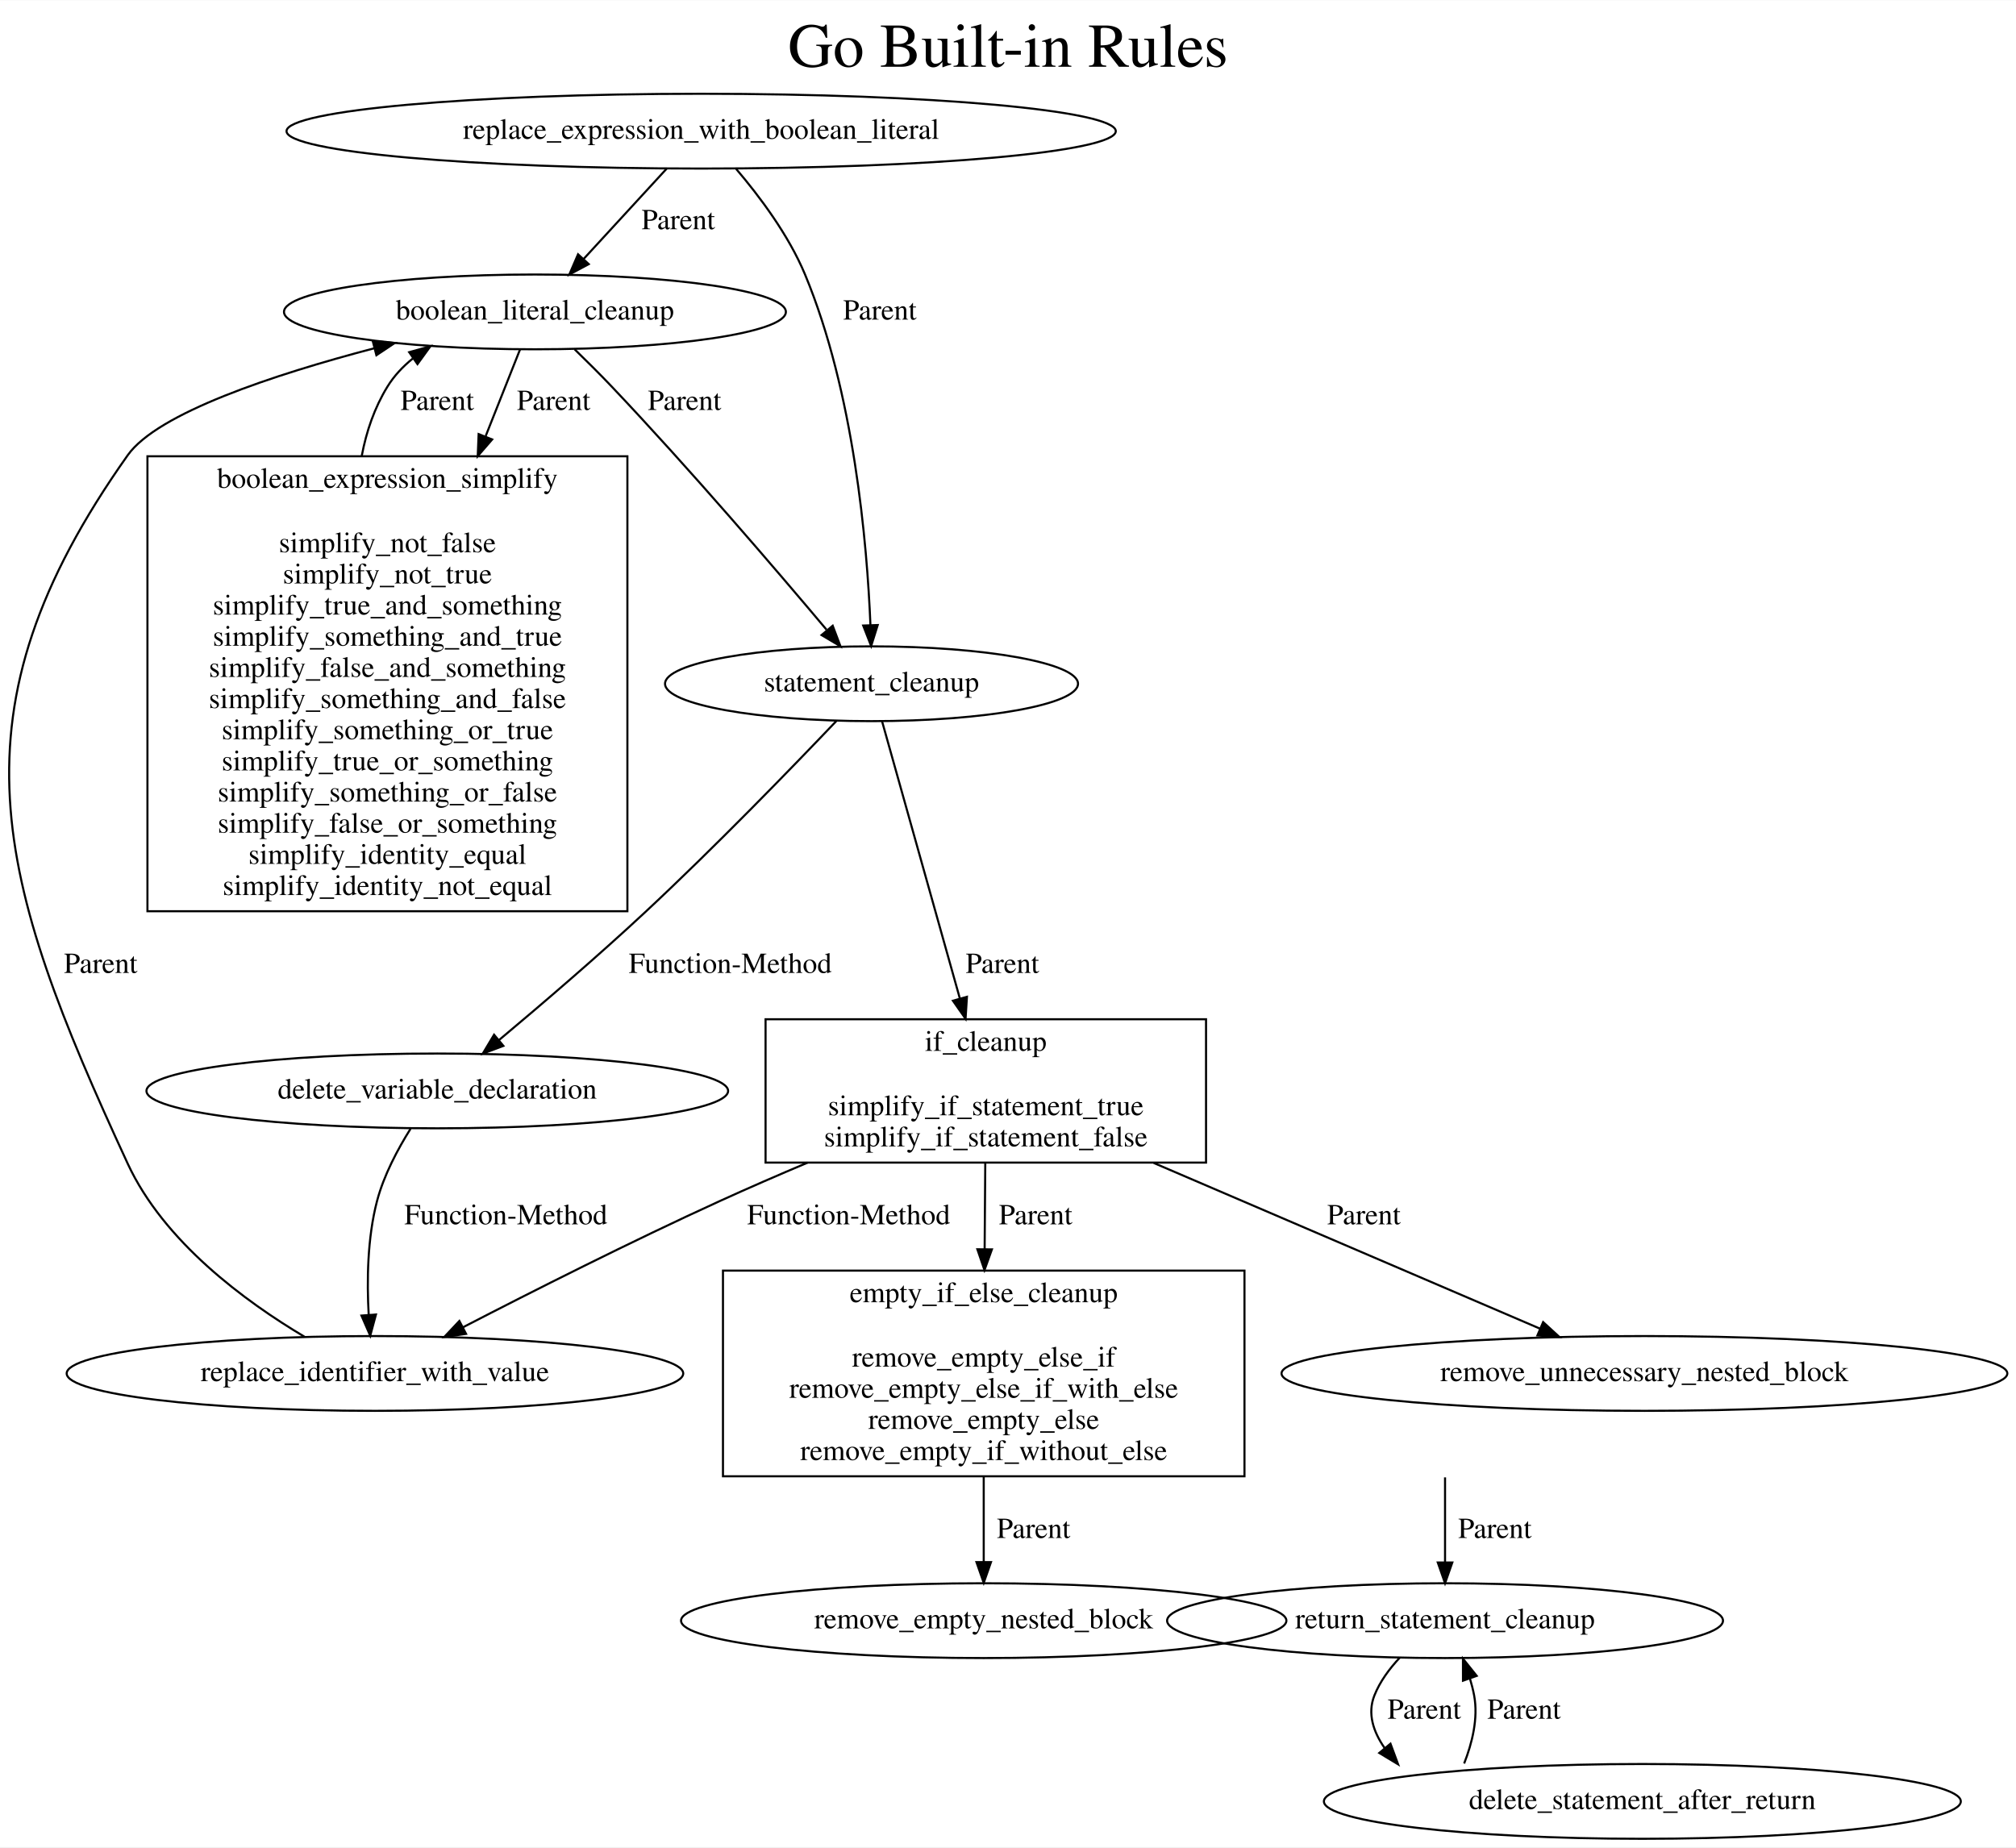
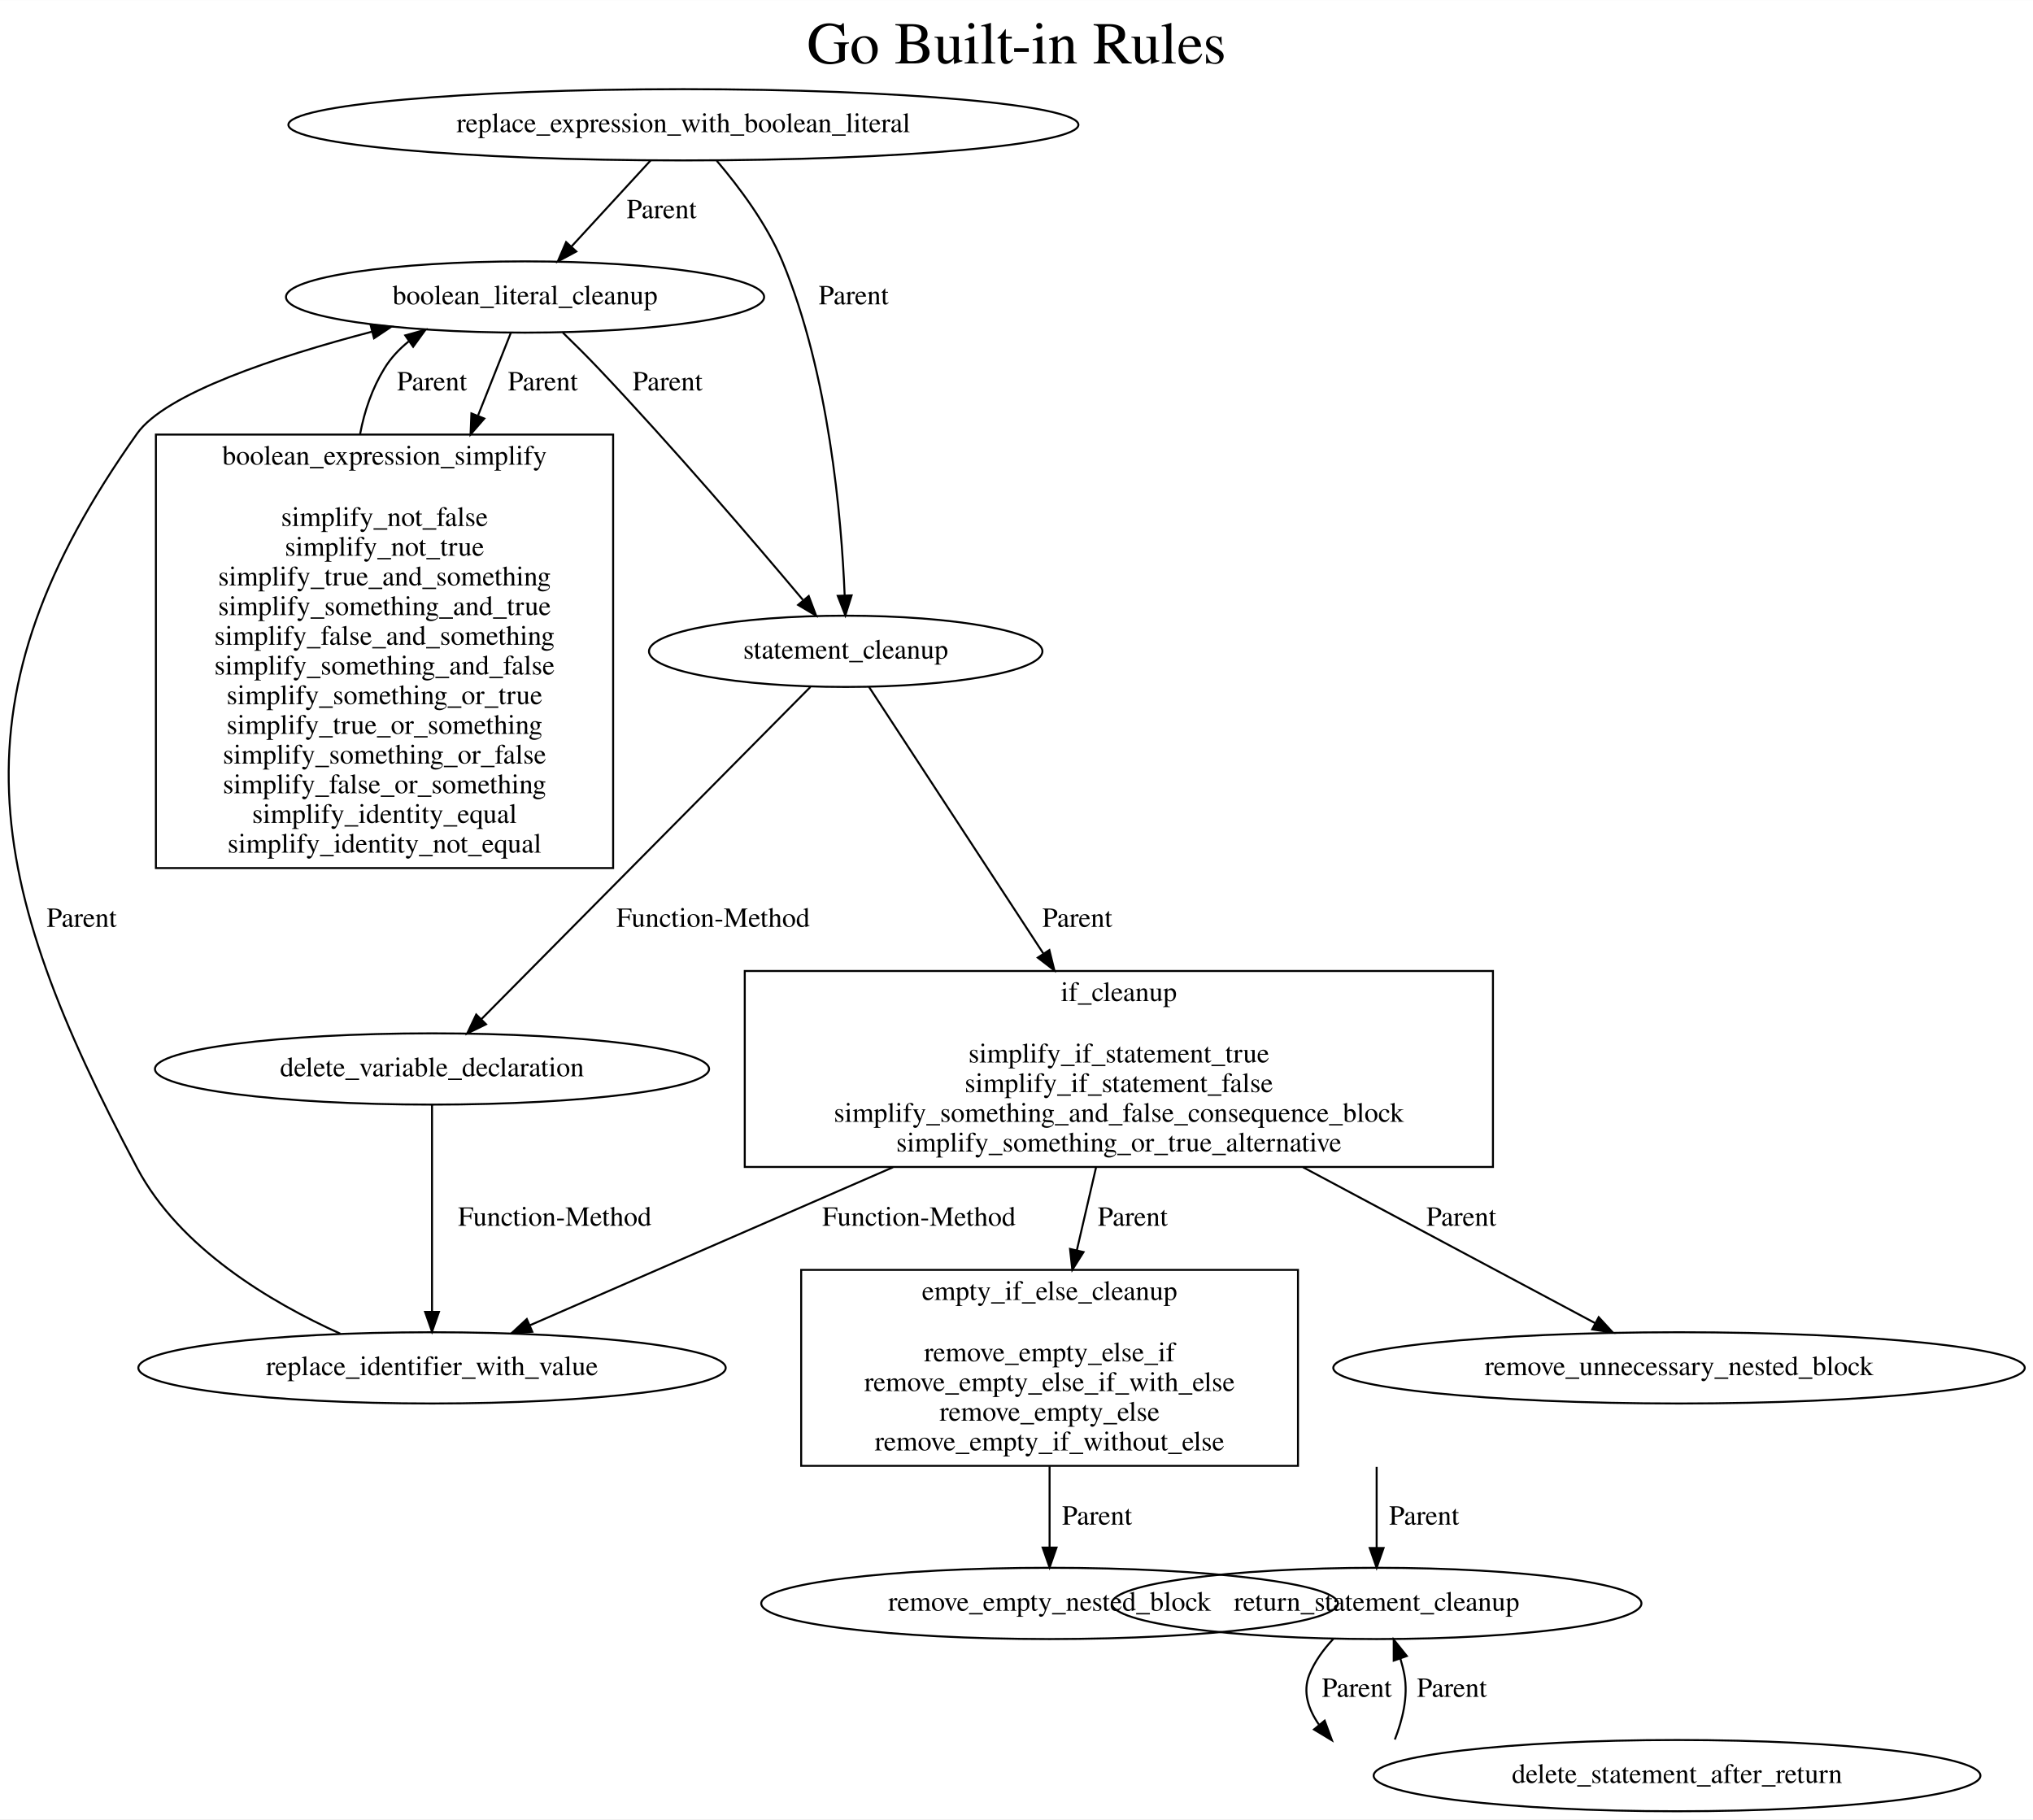
- <svg xmlns="http://www.w3.org/2000/svg" width="970pt" height="889pt" viewBox="0.00 0.00 970.30 889.00">
-   <g id="graph0" class="graph" transform="scale(1 1) rotate(0) translate(4 885)">
-     <polygon fill="#ffffff" stroke="transparent" points="-4,4 -4,-885 966.3,-885 966.3,4 -4,4" />
-     <text text-anchor="middle" x="481.15" y="-853" font-family="Times,serif" font-size="30.00" fill="#000000">Go Built-in Rules</text>
+ <svg xmlns="http://www.w3.org/2000/svg" width="1027pt" height="919pt" viewBox="0.00 0.00 1027.10 919.00">
+   <g id="graph0" class="graph" transform="scale(1 1) rotate(0) translate(4 915)">
+     <polygon fill="#ffffff" stroke="transparent" points="-4,4 -4,-915 1023.098,-915 1023.098,4 -4,4" />
+     <text text-anchor="middle" x="509.549" y="-883" font-family="Times,serif" font-size="30.00" fill="#000000">Go Built-in Rules</text>
    <g id="node1" class="node">
-       <ellipse fill="none" stroke="#000000" cx="333.465" cy="-822" rx="199.565" ry="18" />
-       <text text-anchor="middle" x="333.465" y="-818.3" font-family="Times,serif" font-size="14.00" fill="#000000">replace_expression_with_boolean_literal</text>
+       <ellipse fill="none" stroke="#000000" cx="341.264" cy="-852" rx="199.565" ry="18" />
+       <text text-anchor="middle" x="341.264" y="-848.3" font-family="Times,serif" font-size="14.00" fill="#000000">replace_expression_with_boolean_literal</text>
    </g>
    <g id="node2" class="node">
-       <ellipse fill="none" stroke="#000000" cx="253.465" cy="-735" rx="120.779" ry="18" />
-       <text text-anchor="middle" x="253.465" y="-731.3" font-family="Times,serif" font-size="14.00" fill="#000000">boolean_literal_cleanup</text>
+       <ellipse fill="none" stroke="#000000" cx="261.264" cy="-765" rx="120.779" ry="18" />
+       <text text-anchor="middle" x="261.264" y="-761.3" font-family="Times,serif" font-size="14.00" fill="#000000">boolean_literal_cleanup</text>
    </g>
    <g id="edge1" class="edge">
-       <path fill="none" stroke="#000000" d="M316.889,-803.973C305.305,-791.375 289.673,-774.375 276.827,-760.405" />
-       <polygon fill="#000000" stroke="#000000" points="279.365,-757.995 270.02,-753.003 274.212,-762.734 279.365,-757.995" />
-       <text text-anchor="middle" x="322.465" y="-774.8" font-family="Times,serif" font-size="14.00" fill="#000000">Parent</text>
+       <path fill="none" stroke="#000000" d="M324.688,-833.973C313.103,-821.375 297.471,-804.375 284.625,-790.405" />
+       <polygon fill="#000000" stroke="#000000" points="287.164,-787.995 277.818,-783.003 282.011,-792.734 287.164,-787.995" />
+       <text text-anchor="middle" x="330.264" y="-804.8" font-family="Times,serif" font-size="14.00" fill="#000000">Parent</text>
    </g>
    <g id="node4" class="node">
-       <ellipse fill="none" stroke="#000000" cx="415.465" cy="-556" rx="99.382" ry="18" />
-       <text text-anchor="middle" x="415.465" y="-552.3" font-family="Times,serif" font-size="14.00" fill="#000000">statement_cleanup</text>
+       <ellipse fill="none" stroke="#000000" cx="423.264" cy="-586" rx="99.382" ry="18" />
+       <text text-anchor="middle" x="423.264" y="-582.3" font-family="Times,serif" font-size="14.00" fill="#000000">statement_cleanup</text>
    </g>
    <g id="edge2" class="edge">
-       <path fill="none" stroke="#000000" d="M350.303,-803.834C361.508,-790.698 375.57,-771.987 383.465,-753 407.055,-696.265 413.318,-623.606 414.94,-584.305" />
-       <polygon fill="#000000" stroke="#000000" points="418.443,-584.259 415.285,-574.146 411.447,-584.022 418.443,-584.259" />
-       <text text-anchor="middle" x="419.465" y="-731.3" font-family="Times,serif" font-size="14.00" fill="#000000">Parent</text>
+       <path fill="none" stroke="#000000" d="M358.102,-833.834C369.307,-820.698 383.369,-801.987 391.264,-783 414.854,-726.265 421.117,-653.606 422.738,-614.305" />
+       <polygon fill="#000000" stroke="#000000" points="426.242,-614.259 423.083,-604.146 419.246,-614.022 426.242,-614.259" />
+       <text text-anchor="middle" x="427.264" y="-761.3" font-family="Times,serif" font-size="14.00" fill="#000000">Parent</text>
    </g>
    <g id="node3" class="node">
-       <polygon fill="none" stroke="#000000" points="66.965,-446.5 66.965,-665.5 297.965,-665.5 297.965,-446.5 66.965,-446.5" />
-       <text text-anchor="middle" x="182.465" y="-650.3" font-family="Times,serif" font-size="14.00" fill="#000000">boolean_expression_simplify</text>
-       <text text-anchor="middle" x="182.465" y="-619.3" font-family="Times,serif" font-size="14.00" fill="#000000">simplify_not_false</text>
-       <text text-anchor="middle" x="182.465" y="-604.3" font-family="Times,serif" font-size="14.00" fill="#000000">simplify_not_true</text>
-       <text text-anchor="middle" x="182.465" y="-589.3" font-family="Times,serif" font-size="14.00" fill="#000000">simplify_true_and_something</text>
-       <text text-anchor="middle" x="182.465" y="-574.3" font-family="Times,serif" font-size="14.00" fill="#000000">simplify_something_and_true</text>
-       <text text-anchor="middle" x="182.465" y="-559.3" font-family="Times,serif" font-size="14.00" fill="#000000">simplify_false_and_something</text>
-       <text text-anchor="middle" x="182.465" y="-544.3" font-family="Times,serif" font-size="14.00" fill="#000000">simplify_something_and_false</text>
-       <text text-anchor="middle" x="182.465" y="-529.3" font-family="Times,serif" font-size="14.00" fill="#000000">simplify_something_or_true</text>
-       <text text-anchor="middle" x="182.465" y="-514.3" font-family="Times,serif" font-size="14.00" fill="#000000">simplify_true_or_something</text>
-       <text text-anchor="middle" x="182.465" y="-499.3" font-family="Times,serif" font-size="14.00" fill="#000000">simplify_something_or_false</text>
-       <text text-anchor="middle" x="182.465" y="-484.3" font-family="Times,serif" font-size="14.00" fill="#000000">simplify_false_or_something</text>
-       <text text-anchor="middle" x="182.465" y="-469.3" font-family="Times,serif" font-size="14.00" fill="#000000">simplify_identity_equal</text>
-       <text text-anchor="middle" x="182.465" y="-454.3" font-family="Times,serif" font-size="14.00" fill="#000000">simplify_identity_not_equal</text>
+       <polygon fill="none" stroke="#000000" points="74.764,-476.5 74.764,-695.5 305.764,-695.5 305.764,-476.5 74.764,-476.5" />
+       <text text-anchor="middle" x="190.264" y="-680.3" font-family="Times,serif" font-size="14.00" fill="#000000">boolean_expression_simplify</text>
+       <text text-anchor="middle" x="190.264" y="-649.3" font-family="Times,serif" font-size="14.00" fill="#000000">simplify_not_false</text>
+       <text text-anchor="middle" x="190.264" y="-634.3" font-family="Times,serif" font-size="14.00" fill="#000000">simplify_not_true</text>
+       <text text-anchor="middle" x="190.264" y="-619.3" font-family="Times,serif" font-size="14.00" fill="#000000">simplify_true_and_something</text>
+       <text text-anchor="middle" x="190.264" y="-604.3" font-family="Times,serif" font-size="14.00" fill="#000000">simplify_something_and_true</text>
+       <text text-anchor="middle" x="190.264" y="-589.3" font-family="Times,serif" font-size="14.00" fill="#000000">simplify_false_and_something</text>
+       <text text-anchor="middle" x="190.264" y="-574.3" font-family="Times,serif" font-size="14.00" fill="#000000">simplify_something_and_false</text>
+       <text text-anchor="middle" x="190.264" y="-559.3" font-family="Times,serif" font-size="14.00" fill="#000000">simplify_something_or_true</text>
+       <text text-anchor="middle" x="190.264" y="-544.3" font-family="Times,serif" font-size="14.00" fill="#000000">simplify_true_or_something</text>
+       <text text-anchor="middle" x="190.264" y="-529.3" font-family="Times,serif" font-size="14.00" fill="#000000">simplify_something_or_false</text>
+       <text text-anchor="middle" x="190.264" y="-514.3" font-family="Times,serif" font-size="14.00" fill="#000000">simplify_false_or_something</text>
+       <text text-anchor="middle" x="190.264" y="-499.3" font-family="Times,serif" font-size="14.00" fill="#000000">simplify_identity_equal</text>
+       <text text-anchor="middle" x="190.264" y="-484.3" font-family="Times,serif" font-size="14.00" fill="#000000">simplify_identity_not_equal</text>
    </g>
    <g id="edge3" class="edge">
-       <path fill="none" stroke="#000000" d="M246.267,-716.851C241.993,-706.078 236.168,-691.391 229.764,-675.246" />
-       <polygon fill="#000000" stroke="#000000" points="232.875,-673.596 225.934,-665.591 226.368,-676.177 232.875,-673.596" />
-       <text text-anchor="middle" x="262.465" y="-687.8" font-family="Times,serif" font-size="14.00" fill="#000000">Parent</text>
+       <path fill="none" stroke="#000000" d="M254.065,-746.851C249.792,-736.078 243.966,-721.391 237.562,-705.246" />
+       <polygon fill="#000000" stroke="#000000" points="240.673,-703.596 233.733,-695.591 234.166,-706.177 240.673,-703.596" />
+       <text text-anchor="middle" x="270.264" y="-717.8" font-family="Times,serif" font-size="14.00" fill="#000000">Parent</text>
    </g>
    <g id="edge4" class="edge">
-       <path fill="none" stroke="#000000" d="M272.58,-716.974C278.418,-711.316 284.792,-704.984 290.465,-699 328.044,-659.36 369.328,-611.146 393.787,-582.051" />
-       <polygon fill="#000000" stroke="#000000" points="396.777,-583.933 400.519,-574.021 391.413,-579.436 396.777,-583.933" />
-       <text text-anchor="middle" x="325.465" y="-687.8" font-family="Times,serif" font-size="14.00" fill="#000000">Parent</text>
+       <path fill="none" stroke="#000000" d="M280.378,-746.974C286.217,-741.316 292.591,-734.984 298.264,-729 335.843,-689.36 377.126,-641.146 401.586,-612.051" />
+       <polygon fill="#000000" stroke="#000000" points="404.576,-613.933 408.318,-604.021 399.211,-609.436 404.576,-613.933" />
+       <text text-anchor="middle" x="333.264" y="-717.8" font-family="Times,serif" font-size="14.00" fill="#000000">Parent</text>
    </g>
    <g id="edge5" class="edge">
-       <path fill="none" stroke="#000000" d="M170.114,-665.693C172.331,-677.472 176.229,-688.846 182.465,-699 185.662,-704.206 189.872,-708.687 194.65,-712.539" />
-       <polygon fill="#000000" stroke="#000000" points="192.938,-715.611 203.147,-718.444 196.933,-709.863 192.938,-715.611" />
-       <text text-anchor="middle" x="206.465" y="-687.8" font-family="Times,serif" font-size="14.00" fill="#000000">Parent</text>
+       <path fill="none" stroke="#000000" d="M177.913,-695.693C180.129,-707.472 184.027,-718.846 190.264,-729 193.461,-734.206 197.671,-738.687 202.448,-742.539" />
+       <polygon fill="#000000" stroke="#000000" points="200.737,-745.611 210.946,-748.444 204.731,-739.863 200.737,-745.611" />
+       <text text-anchor="middle" x="214.264" y="-717.8" font-family="Times,serif" font-size="14.00" fill="#000000">Parent</text>
    </g>
    <g id="node5" class="node">
-       <ellipse fill="none" stroke="#000000" cx="206.465" cy="-360" rx="139.976" ry="18" />
-       <text text-anchor="middle" x="206.465" y="-356.3" font-family="Times,serif" font-size="14.00" fill="#000000">delete_variable_declaration</text>
+       <ellipse fill="none" stroke="#000000" cx="214.264" cy="-375" rx="139.976" ry="18" />
+       <text text-anchor="middle" x="214.264" y="-371.3" font-family="Times,serif" font-size="14.00" fill="#000000">delete_variable_declaration</text>
    </g>
    <g id="edge7" class="edge">
-       <path fill="none" stroke="#000000" d="M398.519,-538.038C377.435,-515.893 340.1,-477.341 306.465,-446 283.496,-424.597 256.445,-401.451 236.274,-384.569" />
-       <polygon fill="#000000" stroke="#000000" points="238.28,-381.683 228.357,-377.968 233.797,-387.06 238.28,-381.683" />
-       <text text-anchor="middle" x="347.465" y="-416.8" font-family="Times,serif" font-size="14.00" fill="#000000">Function-Method</text>
+       <path fill="none" stroke="#000000" d="M405.445,-568.01C368.195,-530.404 282.008,-443.392 239.25,-400.225" />
+       <polygon fill="#000000" stroke="#000000" points="241.562,-397.586 232.038,-392.944 236.589,-402.512 241.562,-397.586" />
+       <text text-anchor="middle" x="356.264" y="-446.8" font-family="Times,serif" font-size="14.00" fill="#000000">Function-Method</text>
    </g>
    <g id="node7" class="node">
-       <polygon fill="none" stroke="#000000" points="364.465,-325.5 364.465,-394.5 576.465,-394.5 576.465,-325.5 364.465,-325.5" />
-       <text text-anchor="middle" x="470.465" y="-379.3" font-family="Times,serif" font-size="14.00" fill="#000000">if_cleanup</text>
-       <text text-anchor="middle" x="470.465" y="-348.3" font-family="Times,serif" font-size="14.00" fill="#000000">simplify_if_statement_true</text>
-       <text text-anchor="middle" x="470.465" y="-333.3" font-family="Times,serif" font-size="14.00" fill="#000000">simplify_if_statement_false</text>
+       <polygon fill="none" stroke="#000000" points="372.264,-325.5 372.264,-424.5 750.264,-424.5 750.264,-325.5 372.264,-325.5" />
+       <text text-anchor="middle" x="561.264" y="-409.3" font-family="Times,serif" font-size="14.00" fill="#000000">if_cleanup</text>
+       <text text-anchor="middle" x="561.264" y="-378.3" font-family="Times,serif" font-size="14.00" fill="#000000">simplify_if_statement_true</text>
+       <text text-anchor="middle" x="561.264" y="-363.3" font-family="Times,serif" font-size="14.00" fill="#000000">simplify_if_statement_false</text>
+       <text text-anchor="middle" x="561.264" y="-348.3" font-family="Times,serif" font-size="14.00" fill="#000000">simplify_something_and_false_consequence_block</text>
+       <text text-anchor="middle" x="561.264" y="-333.3" font-family="Times,serif" font-size="14.00" fill="#000000">simplify_something_or_true_alternative</text>
    </g>
    <g id="edge6" class="edge">
-       <path fill="none" stroke="#000000" d="M420.541,-537.912C428.985,-507.819 446.159,-446.62 457.985,-404.474" />
-       <polygon fill="#000000" stroke="#000000" points="461.387,-405.304 460.719,-394.731 454.648,-403.413 461.387,-405.304" />
-       <text text-anchor="middle" x="478.465" y="-416.8" font-family="Times,serif" font-size="14.00" fill="#000000">Parent</text>
+       <path fill="none" stroke="#000000" d="M435.029,-568.01C454.318,-538.518 493.48,-478.64 523.099,-433.353" />
+       <polygon fill="#000000" stroke="#000000" points="526.154,-435.076 528.699,-424.791 520.296,-431.244 526.154,-435.076" />
+       <text text-anchor="middle" x="540.264" y="-446.8" font-family="Times,serif" font-size="14.00" fill="#000000">Parent</text>
    </g>
    <g id="node6" class="node">
-       <ellipse fill="none" stroke="#000000" cx="176.465" cy="-224" rx="148.374" ry="18" />
-       <text text-anchor="middle" x="176.465" y="-220.3" font-family="Times,serif" font-size="14.00" fill="#000000">replace_identifier_with_value</text>
+       <ellipse fill="none" stroke="#000000" cx="214.264" cy="-224" rx="148.374" ry="18" />
+       <text text-anchor="middle" x="214.264" y="-220.3" font-family="Times,serif" font-size="14.00" fill="#000000">replace_identifier_with_value</text>
    </g>
    <g id="edge8" class="edge">
-       <path fill="none" stroke="#000000" d="M193.613,-341.812C187.448,-331.995 180.71,-319.378 177.465,-307 172.789,-289.161 172.538,-268.417 173.457,-252.13" />
-       <polygon fill="#000000" stroke="#000000" points="176.948,-252.376 174.194,-242.145 169.967,-251.86 176.948,-252.376" />
-       <text text-anchor="middle" x="239.465" y="-295.8" font-family="Times,serif" font-size="14.00" fill="#000000">Function-Method</text>
+       <path fill="none" stroke="#000000" d="M214.264,-356.786C214.264,-330.824 214.264,-282.939 214.264,-252.323" />
+       <polygon fill="#000000" stroke="#000000" points="217.764,-252.279 214.264,-242.279 210.764,-252.279 217.764,-252.279" />
+       <text text-anchor="middle" x="276.264" y="-295.8" font-family="Times,serif" font-size="14.00" fill="#000000">Function-Method</text>
    </g>
    <g id="edge9" class="edge">
-       <path fill="none" stroke="#000000" d="M142.633,-241.621C113.985,-258.648 74.881,-287.376 57.465,-325 -6.198,-462.536 -30.119,-542.314 57.465,-666 71.849,-686.313 127.676,-704.776 176.088,-717.481" />
-       <polygon fill="#000000" stroke="#000000" points="175.415,-720.922 185.972,-720.024 177.159,-714.143 175.415,-720.922" />
-       <text text-anchor="middle" x="44.465" y="-416.8" font-family="Times,serif" font-size="14.00" fill="#000000">Parent</text>
+       <path fill="none" stroke="#000000" d="M167.934,-241.265C132.719,-257.136 86.784,-284.414 65.264,-325 -11.98,-470.677 -30.026,-561.433 65.264,-696 79.648,-716.313 135.475,-734.776 183.886,-747.481" />
+       <polygon fill="#000000" stroke="#000000" points="183.214,-750.922 193.77,-750.024 184.958,-744.143 183.214,-750.922" />
+       <text text-anchor="middle" x="37.264" y="-446.8" font-family="Times,serif" font-size="14.00" fill="#000000">Parent</text>
    </g>
    <g id="edge12" class="edge">
-       <path fill="none" stroke="#000000" d="M384.725,-325.486C370.534,-319.492 356.031,-313.191 342.465,-307 299.863,-287.559 252.13,-263.441 218.823,-246.222" />
-       <polygon fill="#000000" stroke="#000000" points="220.316,-243.054 209.828,-241.558 217.094,-249.268 220.316,-243.054" />
-       <text text-anchor="middle" x="404.465" y="-295.8" font-family="Times,serif" font-size="14.00" fill="#000000">Function-Method</text>
+       <path fill="none" stroke="#000000" d="M447.162,-325.348C385.069,-298.327 311.432,-266.284 263.831,-245.57" />
+       <polygon fill="#000000" stroke="#000000" points="264.942,-242.236 254.376,-241.455 262.149,-248.655 264.942,-242.236" />
+       <text text-anchor="middle" x="460.264" y="-295.8" font-family="Times,serif" font-size="14.00" fill="#000000">Function-Method</text>
    </g>
    <g id="node8" class="node">
-       <polygon fill="none" stroke="#000000" points="343.965,-174.5 343.965,-273.5 594.965,-273.5 594.965,-174.5 343.965,-174.5" />
-       <text text-anchor="middle" x="469.465" y="-258.3" font-family="Times,serif" font-size="14.00" fill="#000000">empty_if_else_cleanup</text>
-       <text text-anchor="middle" x="469.465" y="-227.3" font-family="Times,serif" font-size="14.00" fill="#000000">remove_empty_else_if</text>
-       <text text-anchor="middle" x="469.465" y="-212.3" font-family="Times,serif" font-size="14.00" fill="#000000">remove_empty_else_if_with_else</text>
-       <text text-anchor="middle" x="469.465" y="-197.3" font-family="Times,serif" font-size="14.00" fill="#000000">remove_empty_else</text>
-       <text text-anchor="middle" x="469.465" y="-182.3" font-family="Times,serif" font-size="14.00" fill="#000000">remove_empty_if_without_else</text>
+       <polygon fill="none" stroke="#000000" points="400.764,-174.5 400.764,-273.5 651.764,-273.5 651.764,-174.5 400.764,-174.5" />
+       <text text-anchor="middle" x="526.264" y="-258.3" font-family="Times,serif" font-size="14.00" fill="#000000">empty_if_else_cleanup</text>
+       <text text-anchor="middle" x="526.264" y="-227.3" font-family="Times,serif" font-size="14.00" fill="#000000">remove_empty_else_if</text>
+       <text text-anchor="middle" x="526.264" y="-212.3" font-family="Times,serif" font-size="14.00" fill="#000000">remove_empty_else_if_with_else</text>
+       <text text-anchor="middle" x="526.264" y="-197.3" font-family="Times,serif" font-size="14.00" fill="#000000">remove_empty_else</text>
+       <text text-anchor="middle" x="526.264" y="-182.3" font-family="Times,serif" font-size="14.00" fill="#000000">remove_empty_if_without_else</text>
    </g>
    <g id="edge11" class="edge">
-       <path fill="none" stroke="#000000" d="M470.21,-325.33C470.118,-312.727 470.01,-298.096 469.906,-283.938" />
-       <polygon fill="#000000" stroke="#000000" points="473.404,-283.722 469.831,-273.748 466.405,-283.773 473.404,-283.722" />
-       <text text-anchor="middle" x="494.465" y="-295.8" font-family="Times,serif" font-size="14.00" fill="#000000">Parent</text>
+       <path fill="none" stroke="#000000" d="M549.706,-325.139C546.614,-311.797 543.241,-297.244 540.042,-283.441" />
+       <polygon fill="#000000" stroke="#000000" points="543.417,-282.503 537.749,-273.552 536.598,-284.084 543.417,-282.503" />
+       <text text-anchor="middle" x="568.264" y="-295.8" font-family="Times,serif" font-size="14.00" fill="#000000">Parent</text>
    </g>
    <g id="node9" class="node">
-       <ellipse fill="none" stroke="#000000" cx="787.465" cy="-224" rx="174.669" ry="18" />
-       <text text-anchor="middle" x="787.465" y="-220.3" font-family="Times,serif" font-size="14.00" fill="#000000">remove_unnecessary_nested_block</text>
+       <ellipse fill="none" stroke="#000000" cx="844.264" cy="-224" rx="174.669" ry="18" />
+       <text text-anchor="middle" x="844.264" y="-220.3" font-family="Times,serif" font-size="14.00" fill="#000000">remove_unnecessary_nested_block</text>
    </g>
    <g id="edge10" class="edge">
-       <path fill="none" stroke="#000000" d="M551.278,-325.33C609.87,-300.192 687.279,-266.982 737.223,-245.555" />
-       <polygon fill="#000000" stroke="#000000" points="738.715,-248.723 746.525,-241.564 735.955,-242.29 738.715,-248.723" />
-       <text text-anchor="middle" x="652.465" y="-295.8" font-family="Times,serif" font-size="14.00" fill="#000000">Parent</text>
+       <path fill="none" stroke="#000000" d="M654.321,-325.348C704.135,-298.769 763.058,-267.329 801.92,-246.593" />
+       <polygon fill="#000000" stroke="#000000" points="803.689,-249.616 810.864,-241.821 800.394,-243.44 803.689,-249.616" />
+       <text text-anchor="middle" x="734.264" y="-295.8" font-family="Times,serif" font-size="14.00" fill="#000000">Parent</text>
    </g>
    <g id="node12" class="node">
-       <ellipse fill="none" stroke="#000000" cx="469.465" cy="-105" rx="145.674" ry="18" />
-       <text text-anchor="middle" x="469.465" y="-101.3" font-family="Times,serif" font-size="14.00" fill="#000000">remove_empty_nested_block</text>
+       <ellipse fill="none" stroke="#000000" cx="526.264" cy="-105" rx="145.674" ry="18" />
+       <text text-anchor="middle" x="526.264" y="-101.3" font-family="Times,serif" font-size="14.00" fill="#000000">remove_empty_nested_block</text>
    </g>
    <g id="edge13" class="edge">
-       <path fill="none" stroke="#000000" d="M469.465,-174.223C469.465,-160.233 469.465,-145.506 469.465,-133.249" />
-       <polygon fill="#000000" stroke="#000000" points="472.965,-133.195 469.465,-123.195 465.965,-133.195 472.965,-133.195" />
-       <text text-anchor="middle" x="493.465" y="-144.8" font-family="Times,serif" font-size="14.00" fill="#000000">Parent</text>
+       <path fill="none" stroke="#000000" d="M526.264,-174.223C526.264,-160.233 526.264,-145.506 526.264,-133.249" />
+       <polygon fill="#000000" stroke="#000000" points="529.764,-133.195 526.264,-123.195 522.764,-133.195 529.764,-133.195" />
+       <text text-anchor="middle" x="550.264" y="-144.8" font-family="Times,serif" font-size="14.00" fill="#000000">Parent</text>
    </g>
    <g id="node9" class="node">
      <ellipse fill="none" stroke="#000000" cx="691.5" cy="-105" rx="133.776" ry="18" />
      <text text-anchor="middle" x="691.5" y="-101.3" font-family="Times,serif" font-size="14.00" fill="#000000">return_statement_cleanup</text>
    </g>
    <g id="edge11" class="edge">
      <path fill="none" stroke="#000000" d="M691.5,-173.974C691.5,-162.192 691.5,-146.561 691.5,-133.158" />
      <polygon fill="#000000" stroke="#000000" points="695,-133.003 691.5,-123.003 688,-133.003 695,-133.003" />
      <text text-anchor="middle" x="715.5" y="-144.8" font-family="Times,serif" font-size="14.00" fill="#000000">Parent</text>
    </g>
    <g id="node11" class="node">
-       <ellipse fill="none" stroke="#000000" cx="786.465" cy="-18" rx="153.273" ry="18" />
-       <text text-anchor="middle" x="786.465" y="-14.3" font-family="Times,serif" font-size="14.00" fill="#000000">delete_statement_after_return</text>
+       <ellipse fill="none" stroke="#000000" cx="843.264" cy="-18" rx="153.273" ry="18" />
+       <text text-anchor="middle" x="843.264" y="-14.3" font-family="Times,serif" font-size="14.00" fill="#000000">delete_statement_after_return</text>
    </g>
    <g id="edge12" class="edge">
      <path fill="none" stroke="#000000" d="M669.693,-87.172C664.746,-81.893 660.168,-75.71 657.5,-69 654.035,-60.286 656.985,-51.528 662.343,-43.788" />
      <polygon fill="#000000" stroke="#000000" points="665.24,-45.778 668.914,-35.841 659.845,-41.318 665.24,-45.778" />
      <text text-anchor="middle" x="681.5" y="-57.8" font-family="Times,serif" font-size="14.00" fill="#000000">Parent</text>
    </g>
    <g id="edge13" class="edge">
      <path fill="none" stroke="#000000" d="M700.689,-36.242C704.483,-45.892 707.565,-57.99 705.5,-69 704.996,-71.688 704.297,-74.433 703.478,-77.149" />
      <polygon fill="#000000" stroke="#000000" points="700.134,-76.108 700.122,-86.702 706.739,-78.428 700.134,-76.108" />
      <text text-anchor="middle" x="729.5" y="-57.8" font-family="Times,serif" font-size="14.00" fill="#000000">Parent</text>
    </g>
  </g>
</svg>
